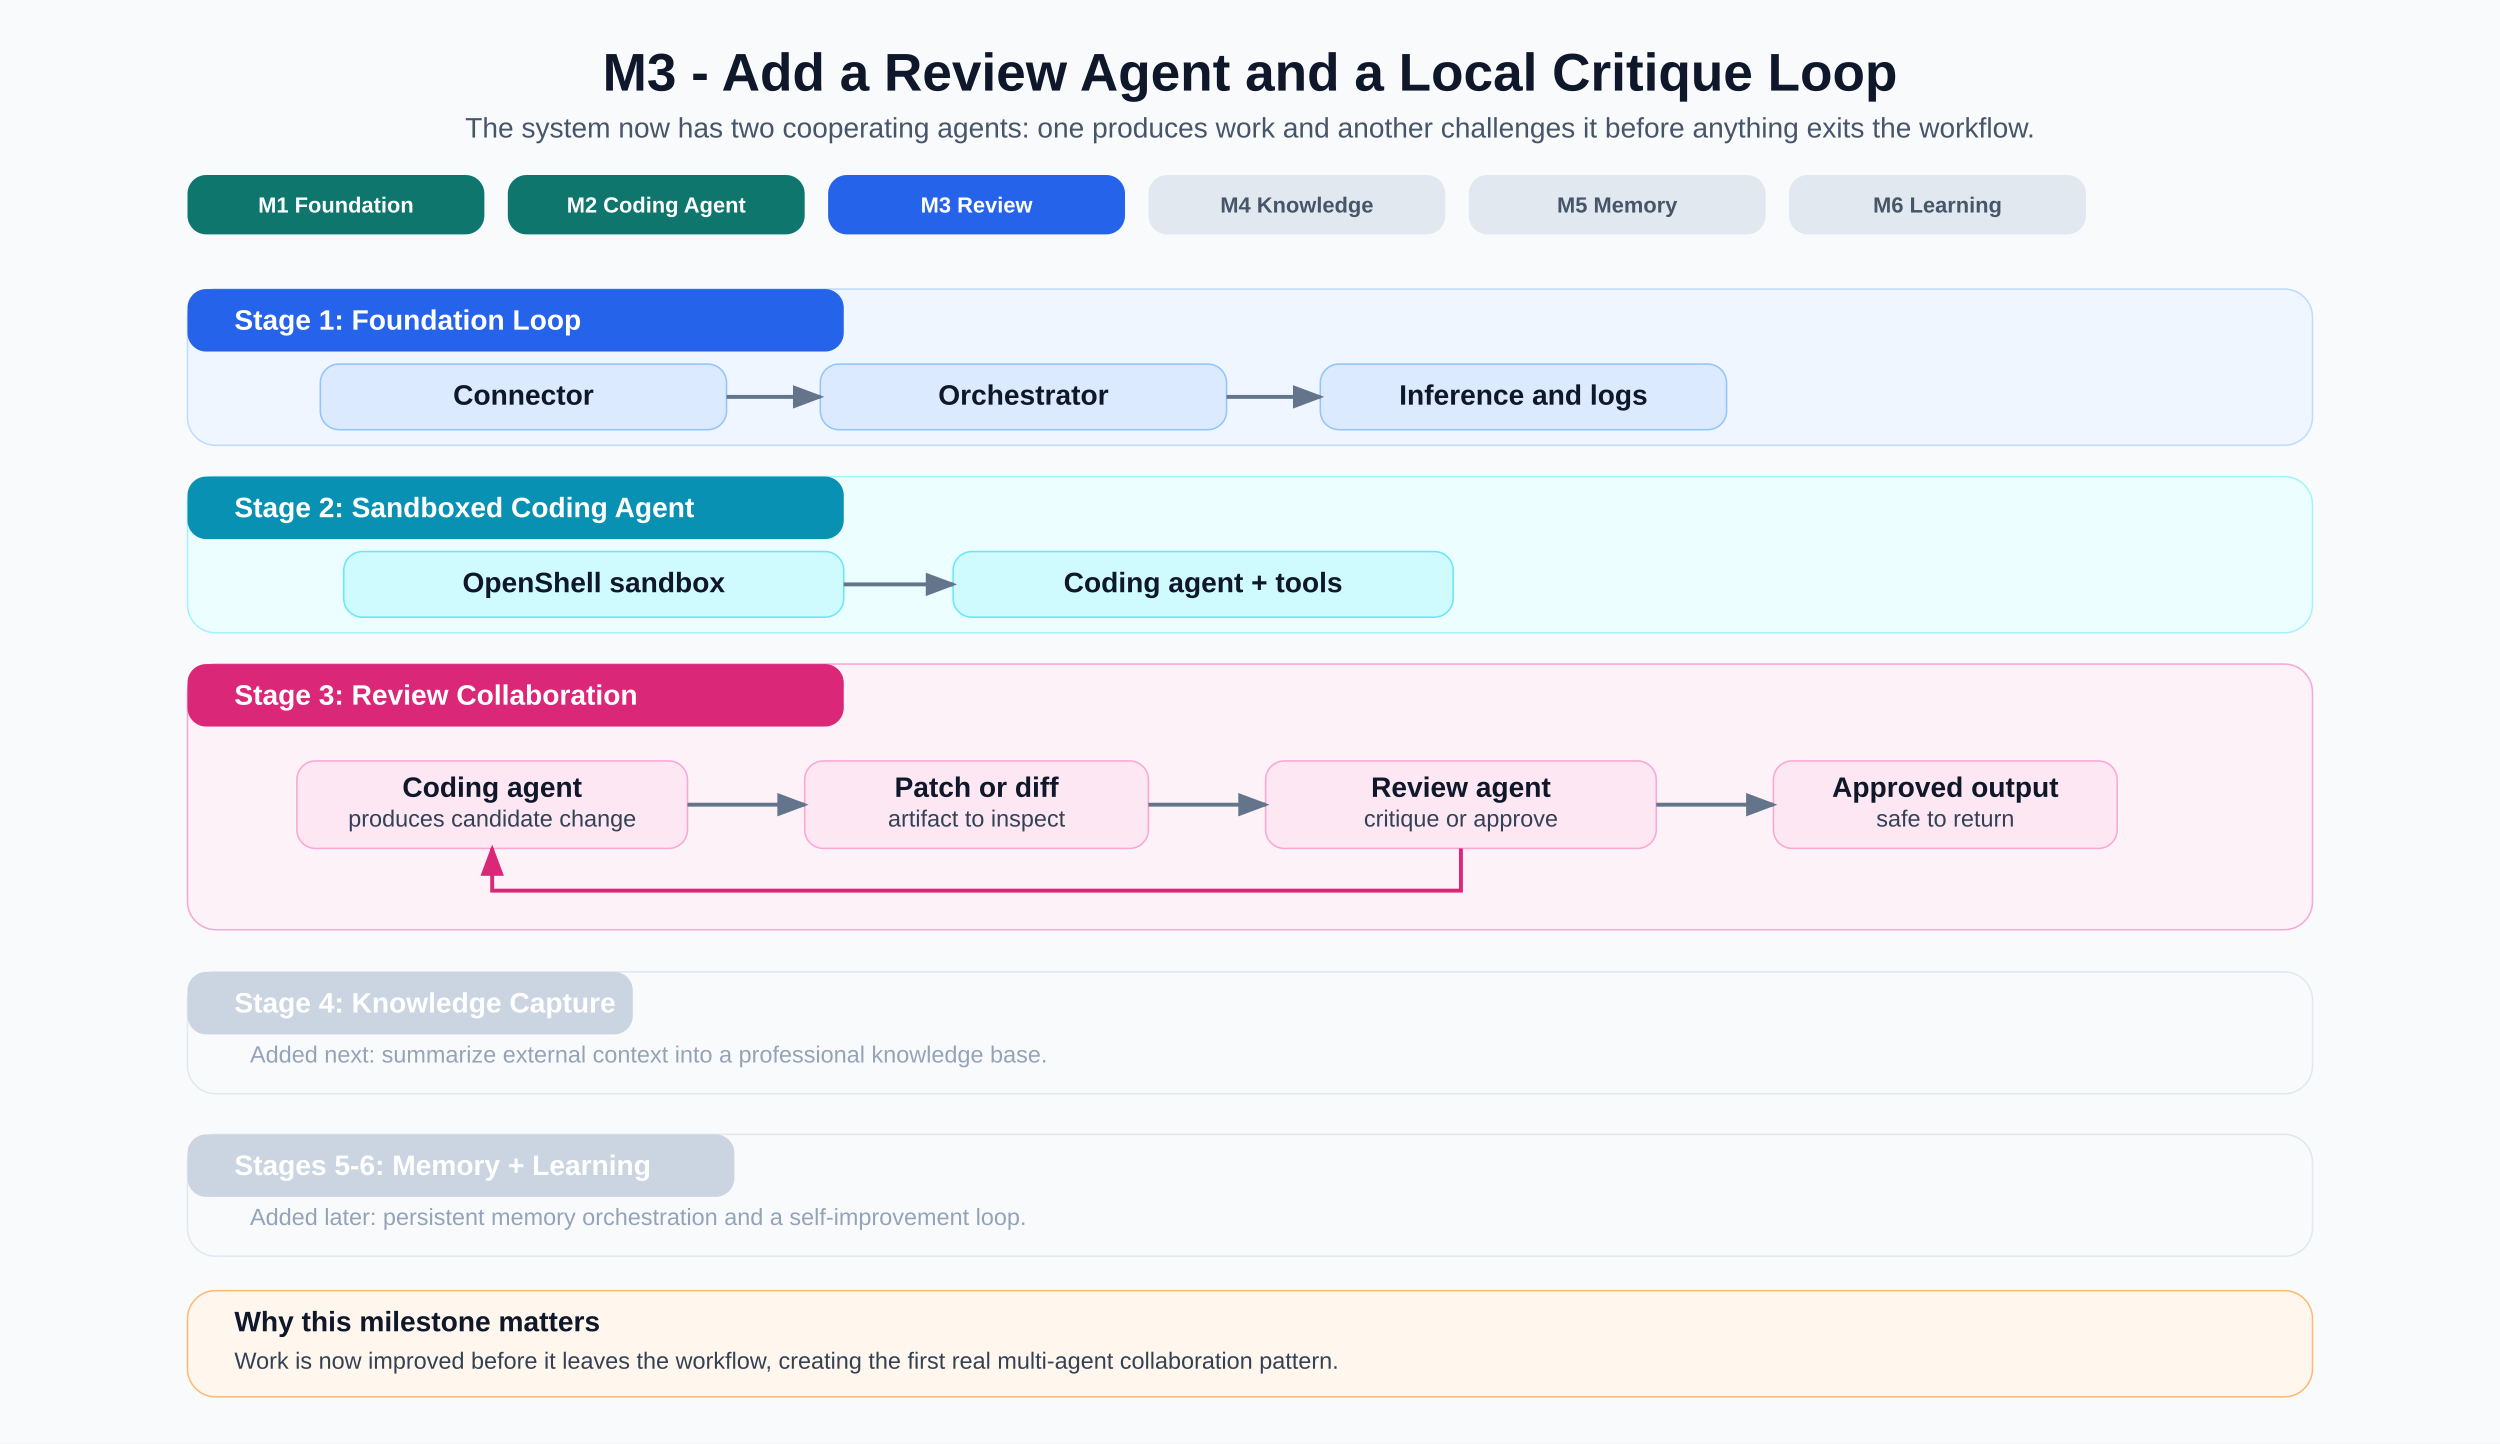
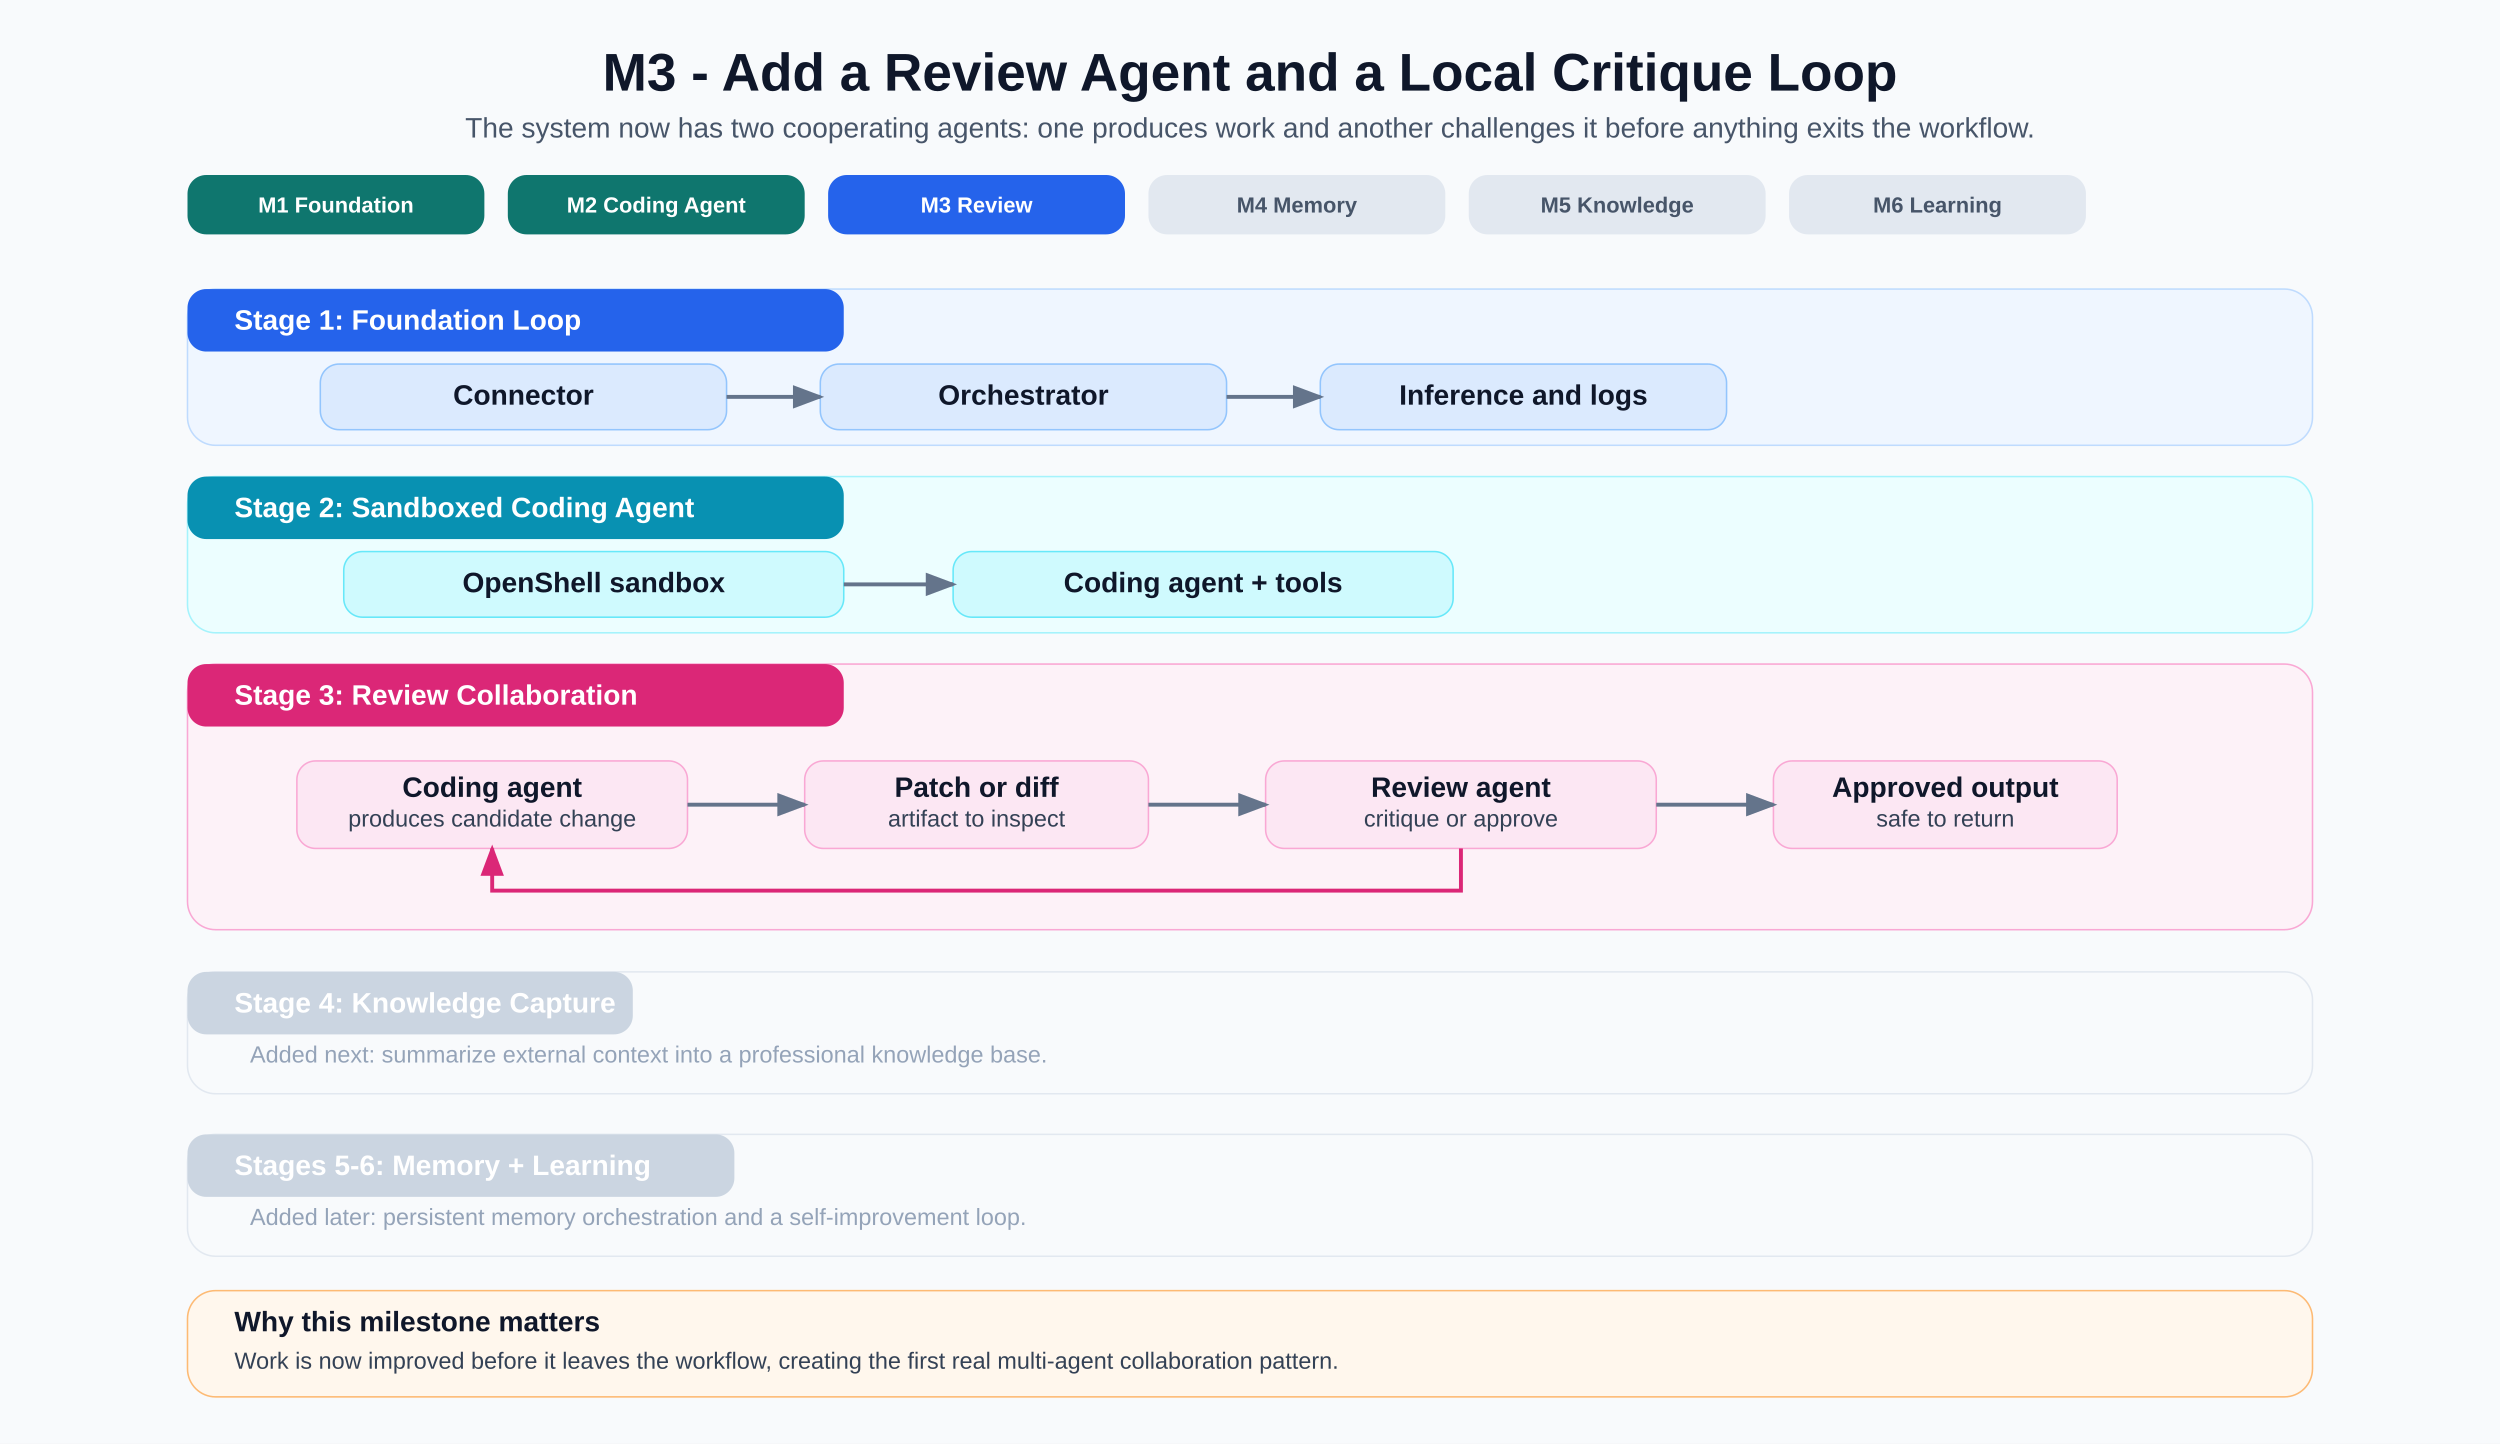
<svg xmlns="http://www.w3.org/2000/svg" width="1600" height="924" viewBox="0 0 1600 924">
  <defs>
    <style>
      .bg { fill: #f8fafc; }
      .title { fill: #0f172a; font: 700 34px Arial, sans-serif; }
      .subtitle { fill: #475569; font: 500 18px Arial, sans-serif; }
      .pillText { fill: #475569; font: 600 14px Arial, sans-serif; }
      .pillActive { fill: #ffffff; font: 700 14px Arial, sans-serif; }
      .stageTitle { fill: #ffffff; font: 700 18px Arial, sans-serif; }
      .cardTitle { fill: #0f172a; font: 700 18px Arial, sans-serif; }
      .cardText { fill: #334155; font: 500 15px Arial, sans-serif; }
      .mutedText { fill: #94a3b8; font: 500 15px Arial, sans-serif; }
      .noteTitle { fill: #0f172a; font: 700 18px Arial, sans-serif; }
      .noteText { fill: #334155; font: 500 15px Arial, sans-serif; }
      .arrow { stroke: #64748b; stroke-width: 2.5; fill: none; marker-end: url(#arrowHead); }
      .review { stroke: #db2777; stroke-width: 2.5; fill: none; marker-end: url(#reviewHead); }
    </style>
    <marker id="arrowHead" markerWidth="8" markerHeight="6" refX="7" refY="3" orient="auto">
      <polygon points="0 0, 8 3, 0 6" fill="#64748b" />
    </marker>
    <marker id="reviewHead" markerWidth="8" markerHeight="6" refX="7" refY="3" orient="auto">
      <polygon points="0 0, 8 3, 0 6" fill="#db2777" />
    </marker>
  </defs>
  <rect class="bg" x="0" y="0" width="1600" height="924" />
  <text class="title" x="800" y="58" text-anchor="middle">M3 - Add a Review Agent and a Local Critique Loop</text>
  <text class="subtitle" x="800" y="88" text-anchor="middle">The system now has two cooperating agents: one produces work and another challenges it before anything exits the workflow.</text>
  <rect x="120" y="112" width="190" height="38" rx="12" fill="#0f766e" />
  <rect x="325" y="112" width="190" height="38" rx="12" fill="#0f766e" />
  <rect x="530" y="112" width="190" height="38" rx="12" fill="#2563eb" />
  <rect x="735" y="112" width="190" height="38" rx="12" fill="#e2e8f0" />
  <rect x="940" y="112" width="190" height="38" rx="12" fill="#e2e8f0" />
  <rect x="1145" y="112" width="190" height="38" rx="12" fill="#e2e8f0" />
  <text class="pillActive" x="215" y="136" text-anchor="middle">M1 Foundation</text>
  <text class="pillActive" x="420" y="136" text-anchor="middle">M2 Coding Agent</text>
  <text class="pillActive" x="625" y="136" text-anchor="middle">M3 Review</text>
-   <text class="pillText" x="830" y="136" text-anchor="middle">M4 Knowledge</text>
-   <text class="pillText" x="1035" y="136" text-anchor="middle">M5 Memory</text>
+   <text class="pillText" x="830" y="136" text-anchor="middle">M4 Memory</text>
+   <text class="pillText" x="1035" y="136" text-anchor="middle">M5 Knowledge</text>
  <text class="pillText" x="1240" y="136" text-anchor="middle">M6 Learning</text>
  <rect x="120" y="185" width="1360" height="100" rx="18" fill="#eff6ff" stroke="#bfdbfe" />
  <rect x="120" y="185" width="420" height="40" rx="12" fill="#2563eb" />
  <text class="stageTitle" x="150" y="211">Stage 1: Foundation Loop</text>
  <rect x="205" y="233" width="260" height="42" rx="12" fill="#dbeafe" stroke="#93c5fd" />
  <rect x="525" y="233" width="260" height="42" rx="12" fill="#dbeafe" stroke="#93c5fd" />
  <rect x="845" y="233" width="260" height="42" rx="12" fill="#dbeafe" stroke="#93c5fd" />
  <text class="cardTitle" x="335" y="259" text-anchor="middle">Connector</text>
  <text class="cardTitle" x="655" y="259" text-anchor="middle">Orchestrator</text>
  <text class="cardTitle" x="975" y="259" text-anchor="middle">Inference and logs</text>
  <path class="arrow" d="M465 254 L525 254" />
  <path class="arrow" d="M785 254 L845 254" />
  <rect x="120" y="305" width="1360" height="100" rx="18" fill="#ecfeff" stroke="#a5f3fc" />
  <rect x="120" y="305" width="420" height="40" rx="12" fill="#0891b2" />
  <text class="stageTitle" x="150" y="331">Stage 2: Sandboxed Coding Agent</text>
  <rect x="220" y="353" width="320" height="42" rx="12" fill="#cffafe" stroke="#67e8f9" />
  <rect x="610" y="353" width="320" height="42" rx="12" fill="#cffafe" stroke="#67e8f9" />
  <text class="cardTitle" x="380" y="379" text-anchor="middle">OpenShell sandbox</text>
  <text class="cardTitle" x="770" y="379" text-anchor="middle">Coding agent + tools</text>
  <path class="arrow" d="M540 374 L610 374" />
  <rect x="120" y="425" width="1360" height="170" rx="18" fill="#fdf2f8" stroke="#f9a8d4" />
  <rect x="120" y="425" width="420" height="40" rx="12" fill="#db2777" />
  <text class="stageTitle" x="150" y="451">Stage 3: Review Collaboration</text>
  <rect x="190" y="487" width="250" height="56" rx="12" fill="#fce7f3" stroke="#f9a8d4" />
  <rect x="515" y="487" width="220" height="56" rx="12" fill="#fce7f3" stroke="#f9a8d4" />
  <rect x="810" y="487" width="250" height="56" rx="12" fill="#fce7f3" stroke="#f9a8d4" />
  <rect x="1135" y="487" width="220" height="56" rx="12" fill="#fce7f3" stroke="#f9a8d4" />
  <text class="cardTitle" x="315" y="510" text-anchor="middle">Coding agent</text>
  <text class="cardText" x="315" y="529" text-anchor="middle">produces candidate change</text>
  <text class="cardTitle" x="625" y="510" text-anchor="middle">Patch or diff</text>
  <text class="cardText" x="625" y="529" text-anchor="middle">artifact to inspect</text>
  <text class="cardTitle" x="935" y="510" text-anchor="middle">Review agent</text>
  <text class="cardText" x="935" y="529" text-anchor="middle">critique or approve</text>
  <text class="cardTitle" x="1245" y="510" text-anchor="middle">Approved output</text>
  <text class="cardText" x="1245" y="529" text-anchor="middle">safe to return</text>
  <path class="arrow" d="M440 515 L515 515" />
  <path class="arrow" d="M735 515 L810 515" />
  <path class="arrow" d="M1060 515 L1135 515" />
  <path class="review" d="M935 543 L935 570 L315 570 L315 543" />
  <rect x="120" y="622" width="1360" height="78" rx="18" fill="#f8fafc" stroke="#e2e8f0" />
  <rect x="120" y="622" width="285" height="40" rx="12" fill="#cbd5e1" />
  <text class="stageTitle" x="150" y="648">Stage 4: Knowledge Capture</text>
  <text class="mutedText" x="160" y="680">Added next: summarize external context into a professional knowledge base.</text>
  <rect x="120" y="726" width="1360" height="78" rx="18" fill="#f8fafc" stroke="#e2e8f0" />
  <rect x="120" y="726" width="350" height="40" rx="12" fill="#cbd5e1" />
  <text class="stageTitle" x="150" y="752">Stages 5-6: Memory + Learning</text>
  <text class="mutedText" x="160" y="784">Added later: persistent memory orchestration and a self-improvement loop.</text>
  <rect x="120" y="826" width="1360" height="68" rx="18" fill="#fff7ed" stroke="#fdba74" />
  <text class="noteTitle" x="150" y="852">Why this milestone matters</text>
  <text class="noteText" x="150" y="876">Work is now improved before it leaves the workflow, creating the first real multi-agent collaboration pattern.</text>
</svg>
